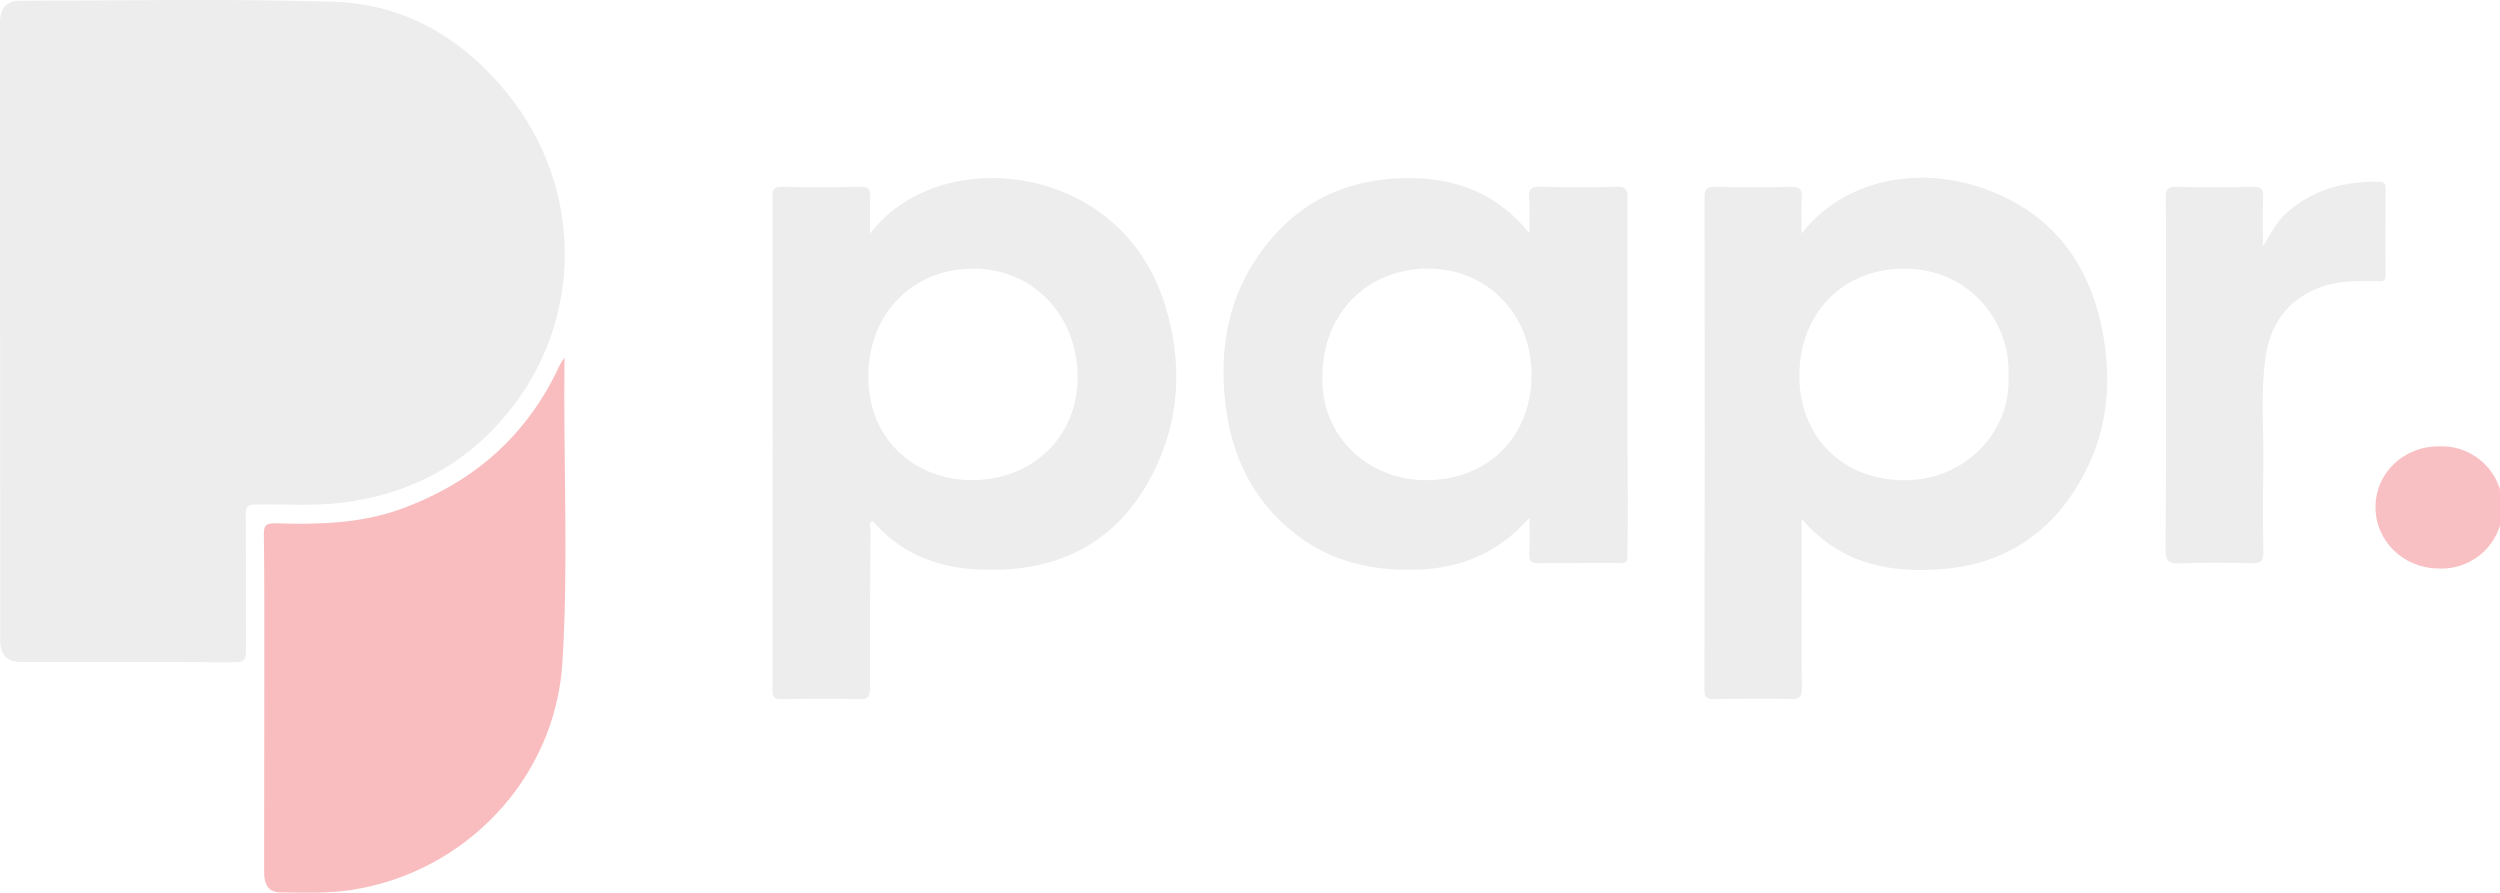
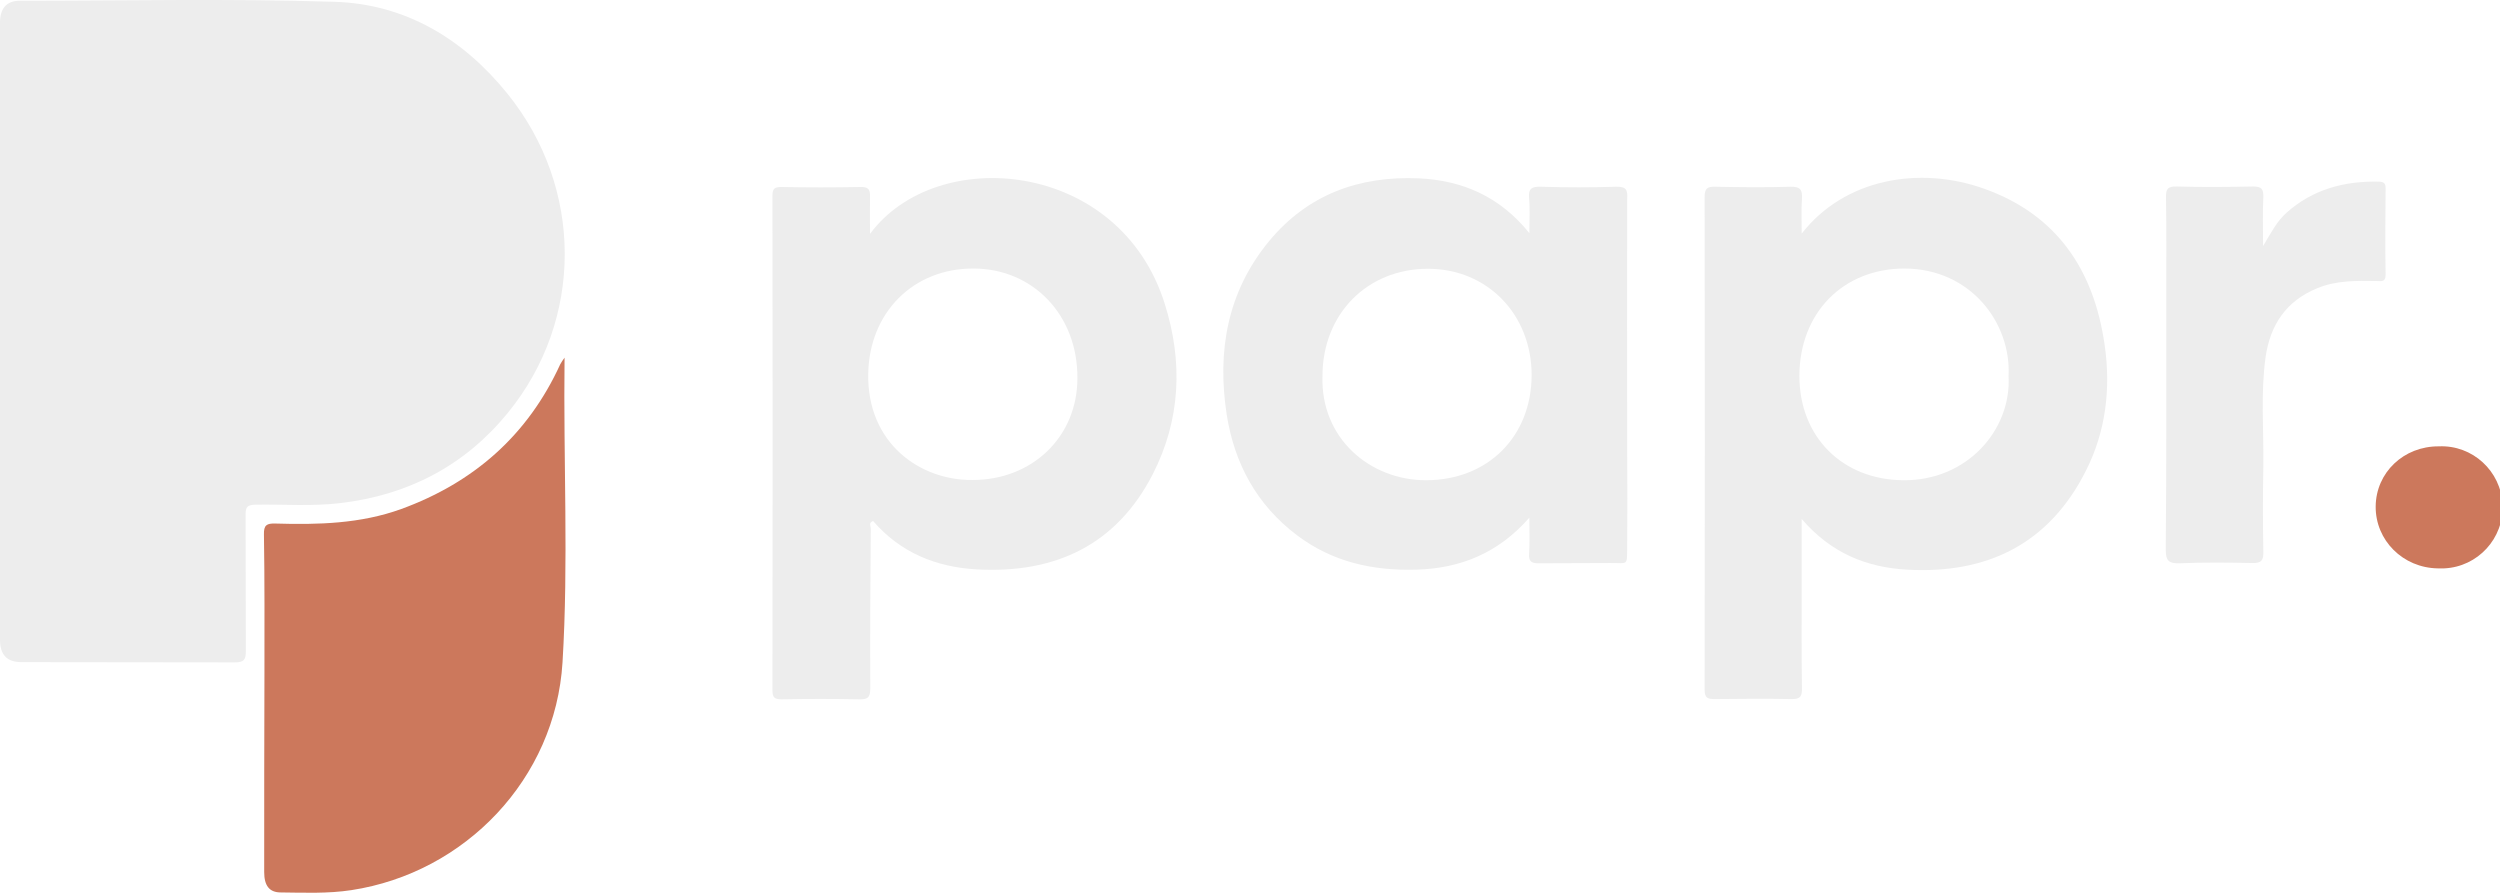
- <svg xmlns="http://www.w3.org/2000/svg" viewBox="0 0 981.31 350.4">
-   <defs>
-     <style>.cls-1{fill:#ededed;}.cls-2{fill:#f9bdc0;}.cls-3{fill:#f9c0c3;}</style>
-   </defs>
-   <g id="Layer_2" data-name="Layer 2">
-     <g id="Layer_1-2" data-name="Layer 1">
-       <path class="cls-1" d="M0,130V8.85C0,3.31,2.53.29,7.72.29,48.85.27,90-.56,131.1.7c27.9.85,50.66,14.46,68.13,36.07,29.89,37,30,88.74.1,125.27-16.94,20.71-39.19,32.29-65.88,35.37-11.07,1.28-22.13.39-33.19.61-3,.06-3.82.81-3.8,3.81.12,17.91,0,35.82.08,53.73,0,3.27-.74,4.41-4.27,4.39-27.93-.14-55.86,0-83.79-.07-5.73,0-8.42-2.86-8.42-8.8Q0,190.53.05,130Z" />
-       <path class="cls-2" d="M221.58,140.35c-.5,40.71,1.61,80.22-.8,119.57-2.8,45.73-38.17,82.59-82.95,89.43-9.19,1.4-18.45,1-27.69.93-4.54,0-6.47-2.7-6.47-8q0-39.15.08-78.32c0-18.06.07-36.13-.18-54.19-.06-3.74,1.12-4.44,4.53-4.34,16.72.5,33.4.11,49.37-5.68C186,189.36,207.16,170.79,219.85,143A30.64,30.64,0,0,1,221.58,140.35Z" />
-       <path class="cls-3" d="M957.34,175.2a24,24,0,1,1-.47,47.93c-13.68-.17-24.55-11-24.43-24.27S943.51,175.14,957.34,175.2Z" />
-       <path class="cls-1" d="M936.41,73.91c0-2-.65-2.51-2.56-2.55-13.61-.31-26,3-36.34,12.24-3.72,3.31-6,7.7-9.25,13.07,0-7.35-.17-13.27.07-19.19.13-3.17-.67-4.23-4-4.15-10,.25-20,.29-30,0-3.72-.1-4.27,1.25-4.22,4.52.18,12.49.09,25,.09,37.48,0,33.49.08,67-.16,100.46,0,4.58,1.26,5.52,5.55,5.36,9.48-.36,19-.32,28.48-.06,3.65.1,4.39-1.17,4.34-4.51q-.25-16.74,0-33.49c.24-14.3-1.14-28.66.88-42.88,1.78-12.46,8-21.86,20.13-26.93,7.64-3.2,15.55-3,23.51-2.93,1.79,0,3.52.62,3.48-2.47C936.24,96.57,936.32,85.24,936.41,73.91Z" />
-       <path class="cls-1" d="M341.52,91.81c0-5.63-.15-10.09.05-14.54.13-2.93-.63-4-3.83-3.93-10.33.23-20.66.19-31,0-2.88,0-3.55.84-3.54,3.62q.12,96.95,0,193.89c0,2.81.72,3.64,3.56,3.59,10.16-.17,20.33-.25,30.48,0,3.67.1,4.3-1.15,4.29-4.47-.09-20.82,0-41.64.16-62.46,0-.92-1-2.33.87-3,10.68,12.45,24.66,18.12,40.72,19,30.67,1.69,54.84-9.51,69.14-37.43,10.91-21.3,11.87-44,4.74-66.78C439.45,62.61,367.62,56.5,341.52,91.81Zm40.1,96.63c-20.31.25-41.4-14.26-40.76-41.86.55-23.84,17.58-41.21,41.4-41.12,23.45.08,40.88,18.5,40.73,43.05C422.86,171.45,405.2,188.5,381.62,188.44Z" />
-       <path class="cls-1" d="M634.41,73.3c-9.82.35-19.65.29-29.47,0-3.55-.09-5.1.57-4.74,4.52.39,4.22.09,8.51.09,13.72C588.72,77.12,574,70.8,556.93,70c-23.4-1-43.58,6.33-58.75,24.71-16.43,19.9-20.44,43.23-16.58,68,3,19.17,11.82,35.49,27.58,47.43,13.86,10.51,29.76,14,46.89,13.47,17.37-.54,32.15-6.55,44.3-20.43,0,5.39.17,9.85-.06,14.3-.15,2.95,1,3.63,3.73,3.59,9.33-.14,18.65,0,28-.09,7.42-.11,6.73,1.46,6.82-7,.14-12.15.06-24.31,0-36.46,0-33.14-.07-66.27,0-99.4C638.93,74.68,638.45,73.16,634.41,73.3ZM559.73,188.48c-21.94,0-41.37-16.41-40.64-40.91,0-24.35,17.47-42.11,41.41-42.14,23.26,0,40.7,17.89,40.67,41.75C601.14,171.45,584,188.46,559.73,188.48Z" />
-       <path class="cls-1" d="M778.9,74.08c-25.69-9.21-55.13-3.82-71.73,17.62,0-5.34-.23-9.48.07-13.58.24-3.52-.48-4.93-4.49-4.79-9.81.34-19.65.22-29.48,0-3.1-.06-4.19.58-4.19,4q.15,96.69-.05,193.39c0,3.34,1.18,3.72,4,3.68,10-.15,20-.24,30,0,3.72.1,4.29-1.23,4.25-4.54-.18-13.32-.08-26.65-.09-40V203.64c11.37,13.33,25.3,19,41.29,19.92,31.57,1.8,55.87-10.25,70.33-38.92,7.79-15.43,9.81-32.26,7.34-49.42C821.94,106,807.42,84.29,778.9,74.08ZM747,188.51c-23.8-.24-40.69-17-40.71-40.9,0-24.71,17.07-42.22,41.31-42.16,26,.08,41.9,21.53,40.76,42.23C789.56,168.66,772.07,188.76,747,188.51Z" />
+ <svg xmlns="http://www.w3.org/2000/svg" version="1.1" id="Layer_1" x="0px" y="0px" viewBox="0 0 981.3 350.4" style="enable-background:new 0 0 981.3 350.4;" xml:space="preserve">
+   <style type="text/css">
+ 	.st0{fill:#EDEDED;}
+ 	.st1{fill:#CC785C;}
+ </style>
+   <g id="Layer_2_1_">
+     <g id="Layer_1-2">
+       <path class="st0" d="M0,130V8.9c0-5.5,2.5-8.6,7.7-8.6c41.1,0,82.3-0.9,123.4,0.4c27.9,0.8,50.7,14.5,68.1,36.1    c29.9,37,30,88.7,0.1,125.3c-16.9,20.7-39.2,32.3-65.9,35.4c-11.1,1.3-22.1,0.4-33.2,0.6c-3,0.1-3.8,0.8-3.8,3.8    c0.1,17.9,0,35.8,0.1,53.7c0,3.3-0.7,4.4-4.3,4.4c-27.9-0.1-55.9,0-83.8-0.1c-5.7,0-8.4-2.9-8.4-8.8C0,210.7,0,170.4,0,130L0,130z    " />
+       <path class="st1" d="M221.6,140.4c-0.5,40.7,1.6,80.2-0.8,119.6c-2.8,45.7-38.2,82.6-82.9,89.4c-9.2,1.4-18.4,1-27.7,0.9    c-4.5,0-6.5-2.7-6.5-8c0-26.1,0-52.2,0.1-78.3c0-18.1,0.1-36.1-0.2-54.2c-0.1-3.7,1.1-4.4,4.5-4.3c16.7,0.5,33.4,0.1,49.4-5.7    c28.5-10.4,49.7-29,62.4-56.8C220.4,142.1,221,141.2,221.6,140.4z" />
+       <path class="st1" d="M957.3,175.2c13.2-0.6,24.4,9.7,25,22.9s-9.7,24.4-22.9,25c-0.8,0-1.7,0-2.5,0c-13.7-0.2-24.5-11-24.4-24.3    S943.5,175.1,957.3,175.2z" />
+       <path class="st0" d="M936.4,73.9c0-2-0.7-2.5-2.6-2.6c-13.6-0.3-26,3-36.3,12.2c-3.7,3.3-6,7.7-9.2,13.1c0-7.3-0.2-13.3,0.1-19.2    c0.1-3.2-0.7-4.2-4-4.2c-10,0.2-20,0.3-30,0c-3.7-0.1-4.3,1.2-4.2,4.5c0.2,12.5,0.1,25,0.1,37.5c0,33.5,0.1,67-0.2,100.5    c0,4.6,1.3,5.5,5.5,5.4c9.5-0.4,19-0.3,28.5-0.1c3.7,0.1,4.4-1.2,4.3-4.5c-0.2-11.2-0.2-22.3,0-33.5c0.2-14.3-1.1-28.7,0.9-42.9    c1.8-12.5,8-21.9,20.1-26.9c7.6-3.2,15.5-3,23.5-2.9c1.8,0,3.5,0.6,3.5-2.5C936.2,96.6,936.3,85.2,936.4,73.9z" />
+       <path class="st0" d="M341.5,91.8c0-5.6-0.1-10.1,0-14.5c0.1-2.9-0.6-4-3.8-3.9c-10.3,0.2-20.7,0.2-31,0c-2.9,0-3.5,0.8-3.5,3.6    c0.1,64.6,0.1,129.3,0,193.9c0,2.8,0.7,3.6,3.6,3.6c10.2-0.2,20.3-0.2,30.5,0c3.7,0.1,4.3-1.1,4.3-4.5c-0.1-20.8,0-41.6,0.2-62.5    c0-0.9-1-2.3,0.9-3c10.7,12.4,24.7,18.1,40.7,19c30.7,1.7,54.8-9.5,69.1-37.4c10.9-21.3,11.9-44,4.7-66.8    C439.5,62.6,367.6,56.5,341.5,91.8z M381.6,188.4c-20.3,0.2-41.4-14.3-40.8-41.9c0.5-23.8,17.6-41.2,41.4-41.1    c23.5,0.1,40.9,18.5,40.7,43.1C422.9,171.4,405.2,188.5,381.6,188.4z" />
+       <path class="st0" d="M634.4,73.3c-9.8,0.3-19.7,0.3-29.5,0c-3.5-0.1-5.1,0.6-4.7,4.5c0.4,4.2,0.1,8.5,0.1,13.7    C588.7,77.1,574,70.8,556.9,70c-23.4-1-43.6,6.3-58.8,24.7c-16.4,19.9-20.4,43.2-16.6,68c3,19.2,11.8,35.5,27.6,47.4    c13.9,10.5,29.8,14,46.9,13.5c17.4-0.5,32.2-6.6,44.3-20.4c0,5.4,0.2,9.9-0.1,14.3c-0.2,2.9,1,3.6,3.7,3.6c9.3-0.1,18.7,0,28-0.1    c7.4-0.1,6.7,1.5,6.8-7c0.1-12.1,0.1-24.3,0-36.5c0-33.1-0.1-66.3,0-99.4C638.9,74.7,638.5,73.2,634.4,73.3z M559.7,188.5    c-21.9,0-41.4-16.4-40.6-40.9c0-24.3,17.5-42.1,41.4-42.1c23.3,0,40.7,17.9,40.7,41.8C601.1,171.4,584,188.5,559.7,188.5z" />
+       <path class="st0" d="M778.9,74.1c-25.7-9.2-55.1-3.8-71.7,17.6c0-5.3-0.2-9.5,0.1-13.6c0.2-3.5-0.5-4.9-4.5-4.8    c-9.8,0.3-19.7,0.2-29.5,0c-3.1-0.1-4.2,0.6-4.2,4c0.1,64.5,0.1,128.9,0,193.4c0,3.3,1.2,3.7,4,3.7c10-0.1,20-0.2,30,0    c3.7,0.1,4.3-1.2,4.2-4.5c-0.2-13.3-0.1-26.6-0.1-40v-26.2c11.4,13.3,25.3,19,41.3,19.9c31.6,1.8,55.9-10.2,70.3-38.9    c7.8-15.4,9.8-32.3,7.3-49.4C821.9,106,807.4,84.3,778.9,74.1z M747,188.5c-23.8-0.2-40.7-17-40.7-40.9    c0-24.7,17.1-42.2,41.3-42.2c26,0.1,41.9,21.5,40.8,42.2C789.6,168.7,772.1,188.8,747,188.5z" />
    </g>
  </g>
</svg>
